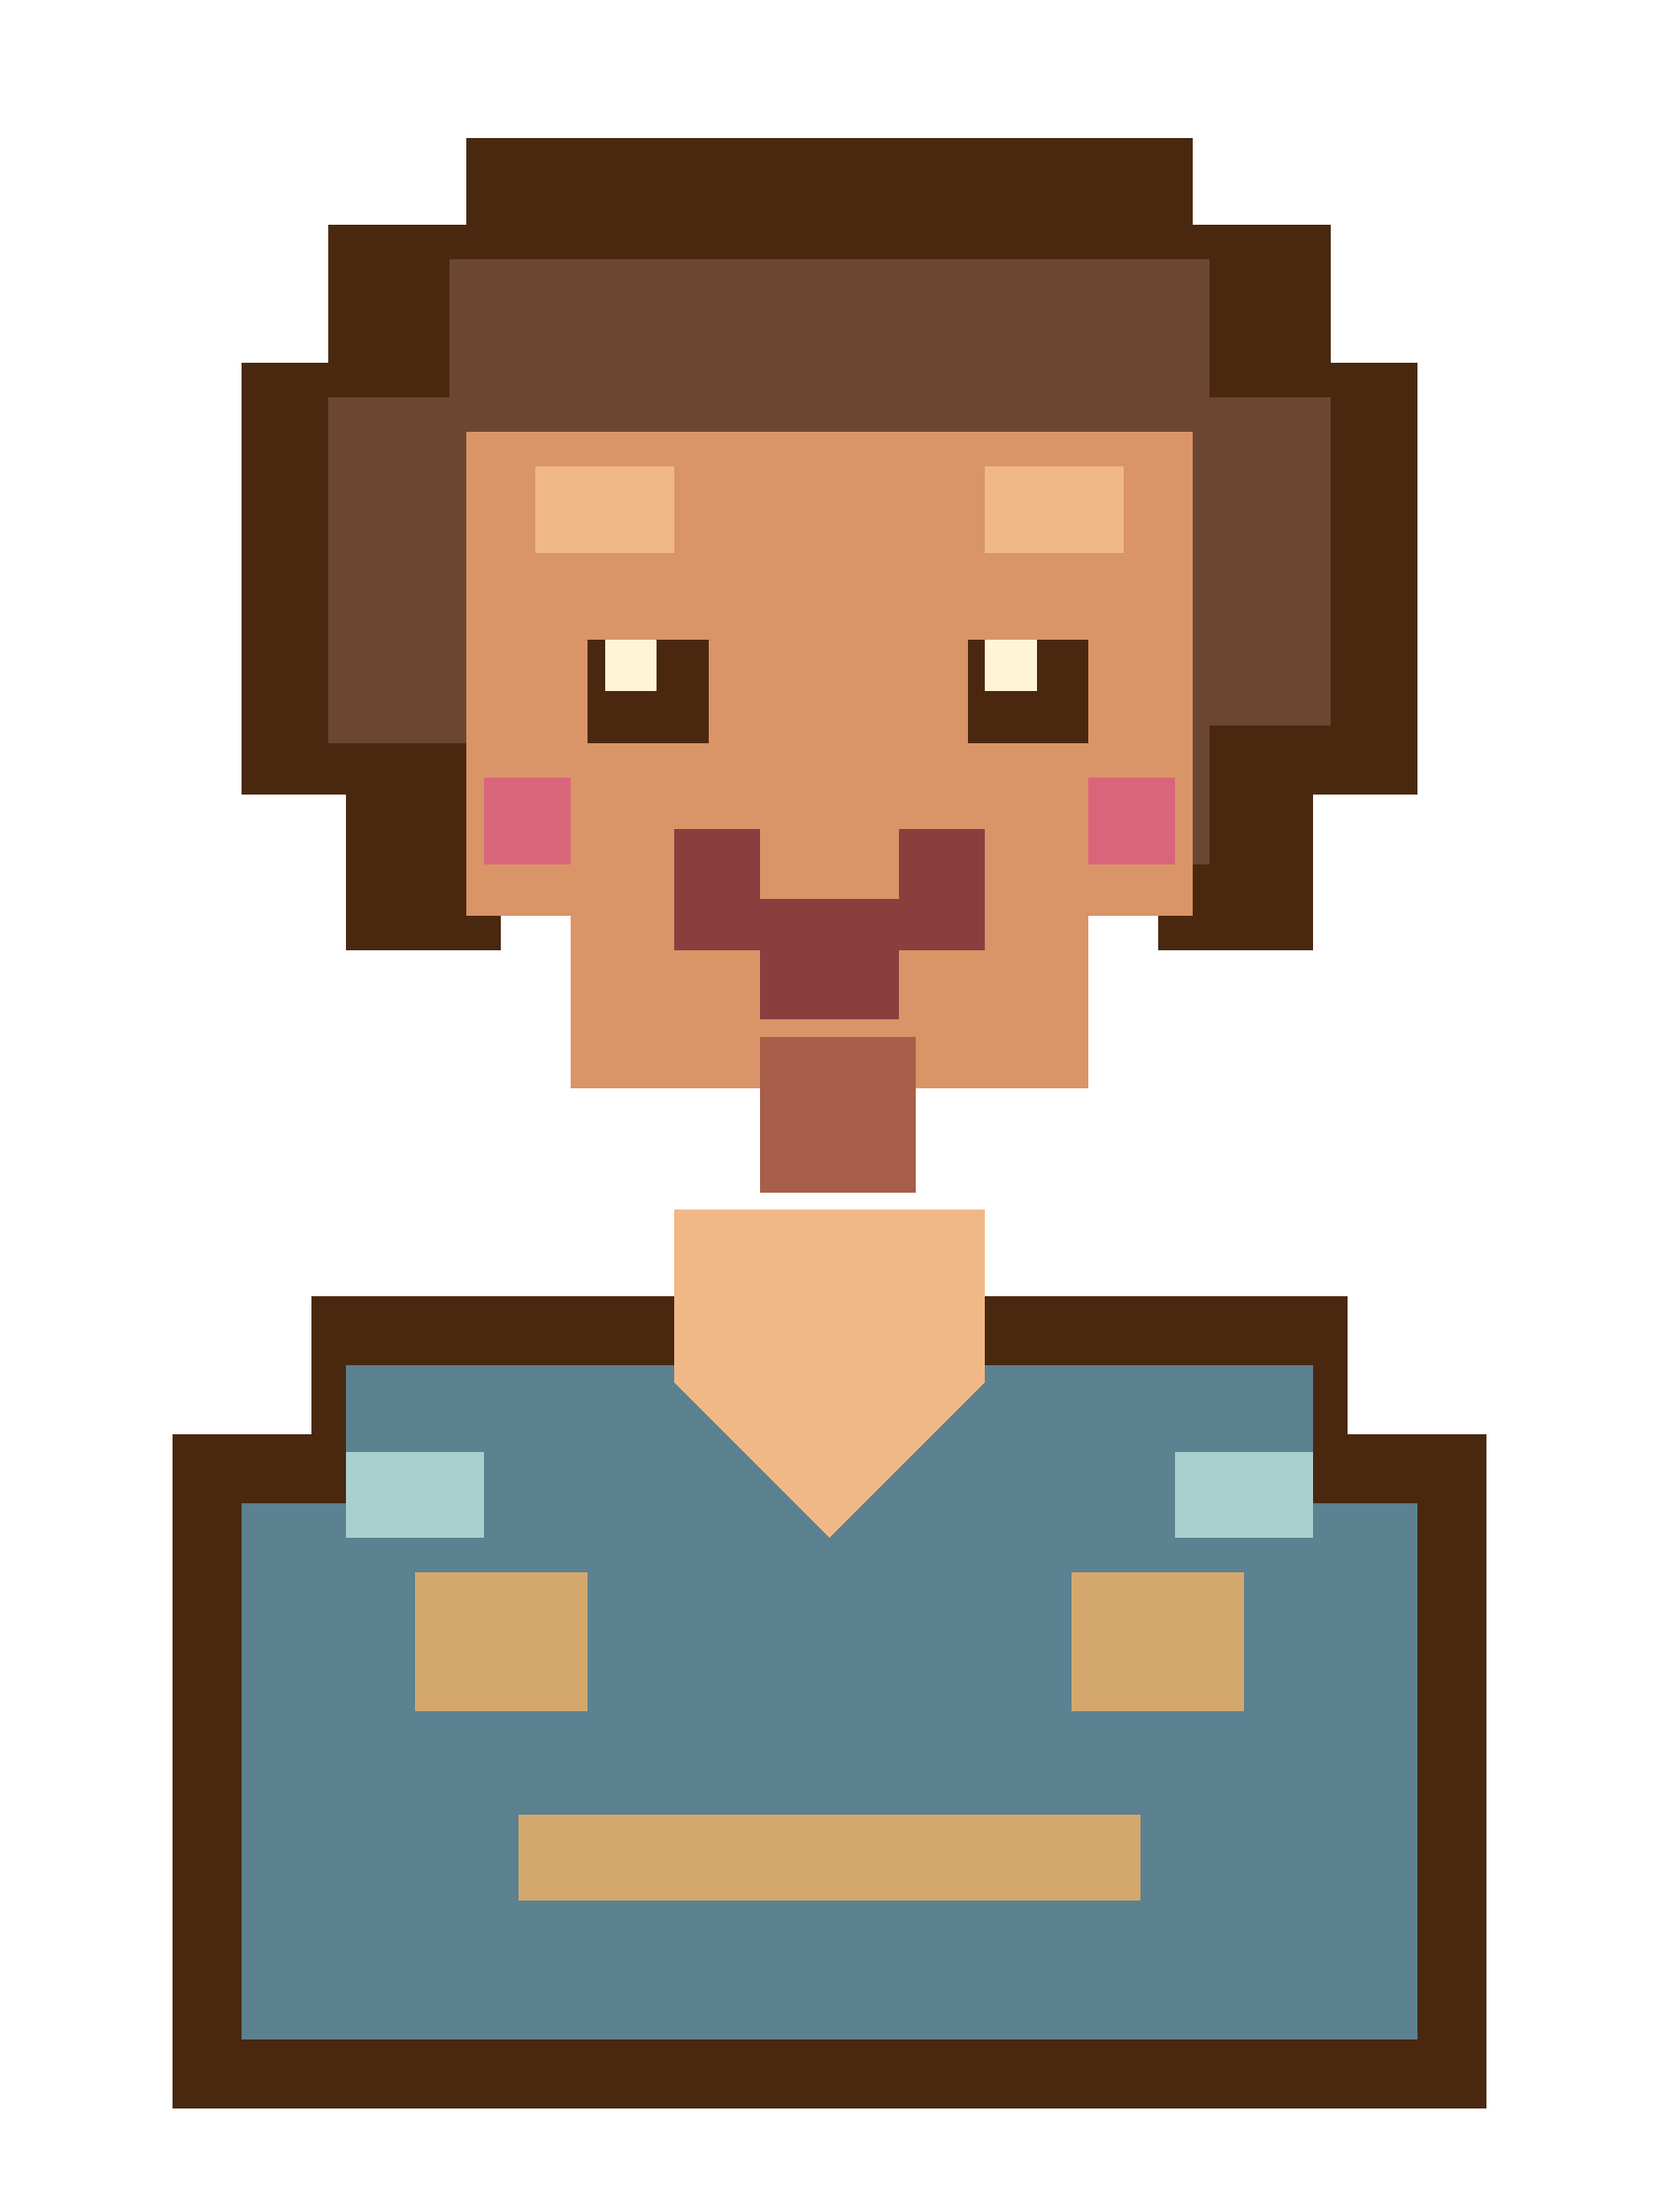
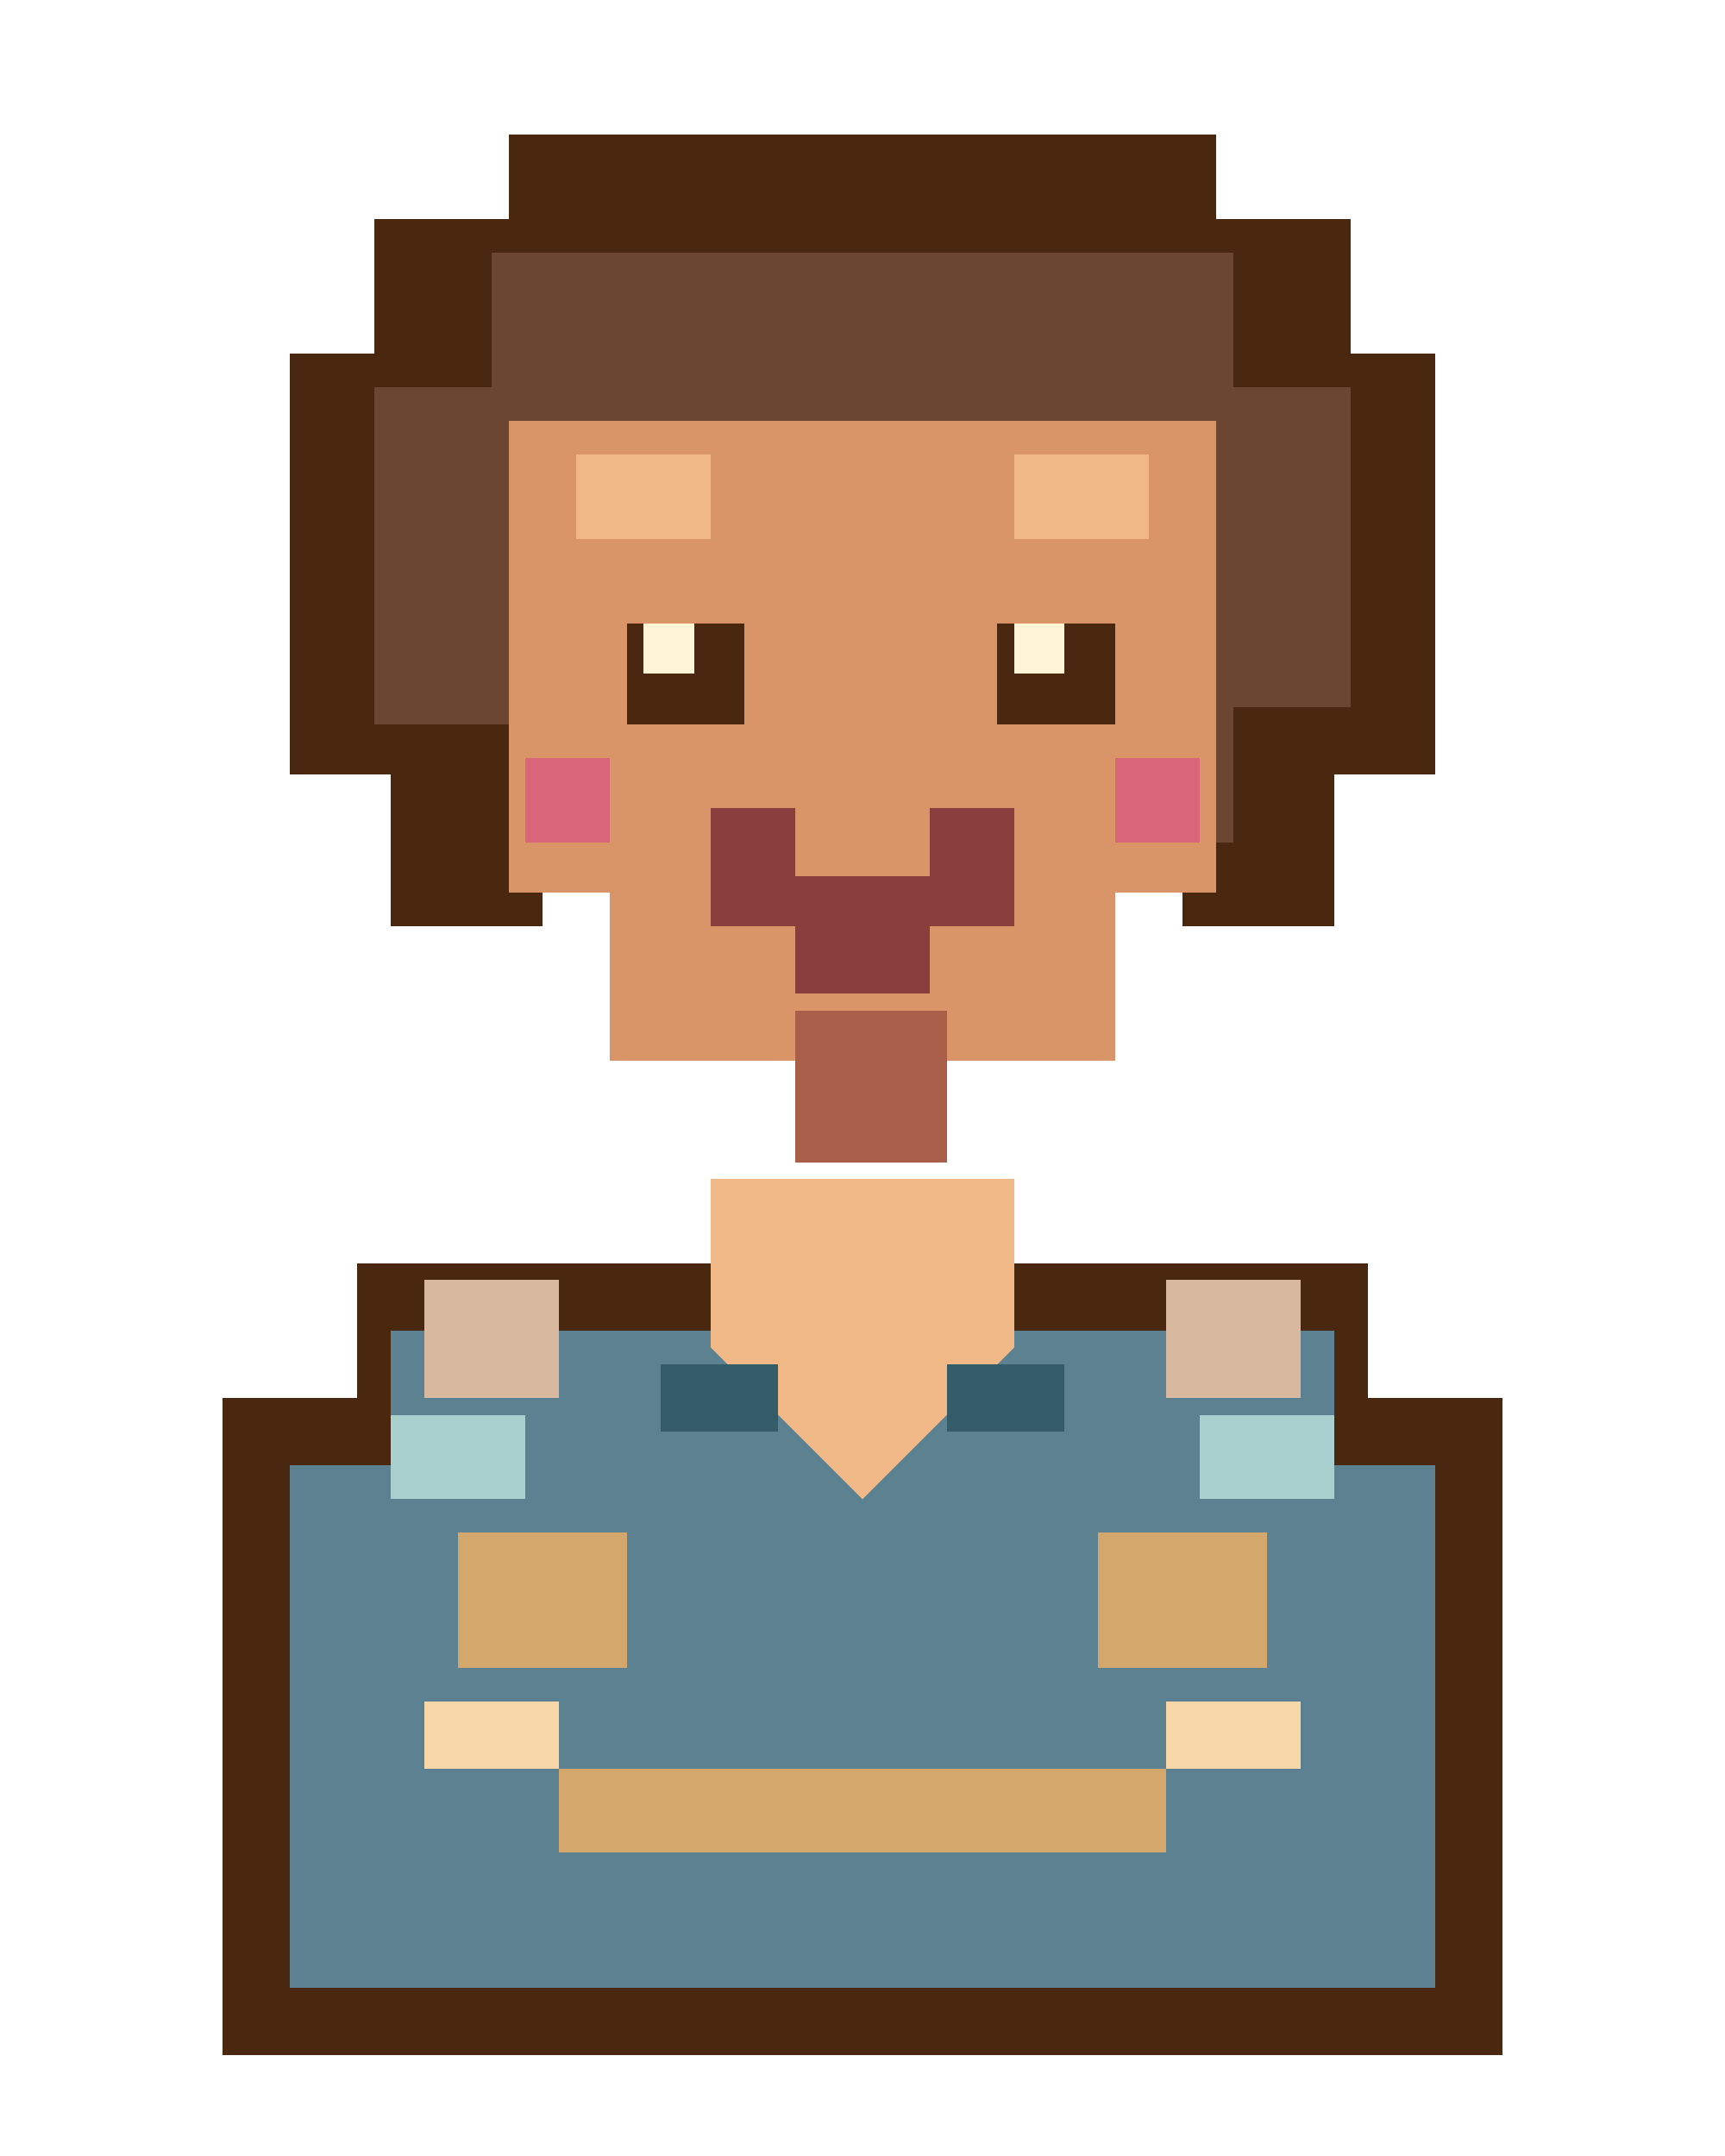
- <svg xmlns="http://www.w3.org/2000/svg" width="96" height="128" viewBox="0 0 96 128" shape-rendering="crispEdges">
+ <svg xmlns="http://www.w3.org/2000/svg" width="128" height="160" viewBox="0 0 96 128" shape-rendering="crispEdges">
  <path fill="#4a2810" d="M27 8h42v5h8v8h5v25h-6v9h-9v-7H29v7h-9v-9h-6V21h5v-8h8z" />
  <path fill="#6b4631" d="M26 15h44v8h7v19h-7v8H27v-7h-8V23h7z" />
  <path fill="#d99467" d="M27 25h42v28h-6v10H33V53h-6z" />
  <path fill="#f0b887" d="M31 27h8v5h-8zM57 27h8v5h-8z" />
  <path fill="#4a2810" d="M34 37h7v6h-7zM56 37h7v6h-7z" />
  <path fill="#fff5d6" d="M35 37h3v3h-3zM57 37h3v3h-3z" />
  <path fill="#d9657b" d="M28 45h5v5h-5zM63 45h5v5h-5z" />
  <path fill="#8b3e3e" d="M39 48h5v4h8v-4h5v7h-5v4H44v-4h-5z" />
  <path fill="#a85e48" d="M44 60h9v9h-9z" />
  <path fill="#4a2810" d="M18 75h60v8h8v39H10V83h8z" />
  <path fill="#5c8190" d="M20 79h56v8h6v31H14V87h6z" />
  <path fill="#f0b887" d="M39 70h18v10l-9 9-9-9z" />
  <path fill="#d4a86c" d="M24 91h10v8H24zM62 91h10v8H62zM30 105h36v5H30z" />
  <path fill="#a9d0ce" d="M20 84h8v5h-8zM68 84h8v5h-8z" />
+   <path fill="#d9b8a0" d="M22 76h8v7h-8zM66 76h8v7h-8z" />
+   <path fill="#f7d7a8" d="M22 101h8v4h-8zM66 101h8v4h-8z" />
+   <path fill="#345b68" d="M36 81h7v4h-7zM53 81h7v4h-7z" />
</svg>
